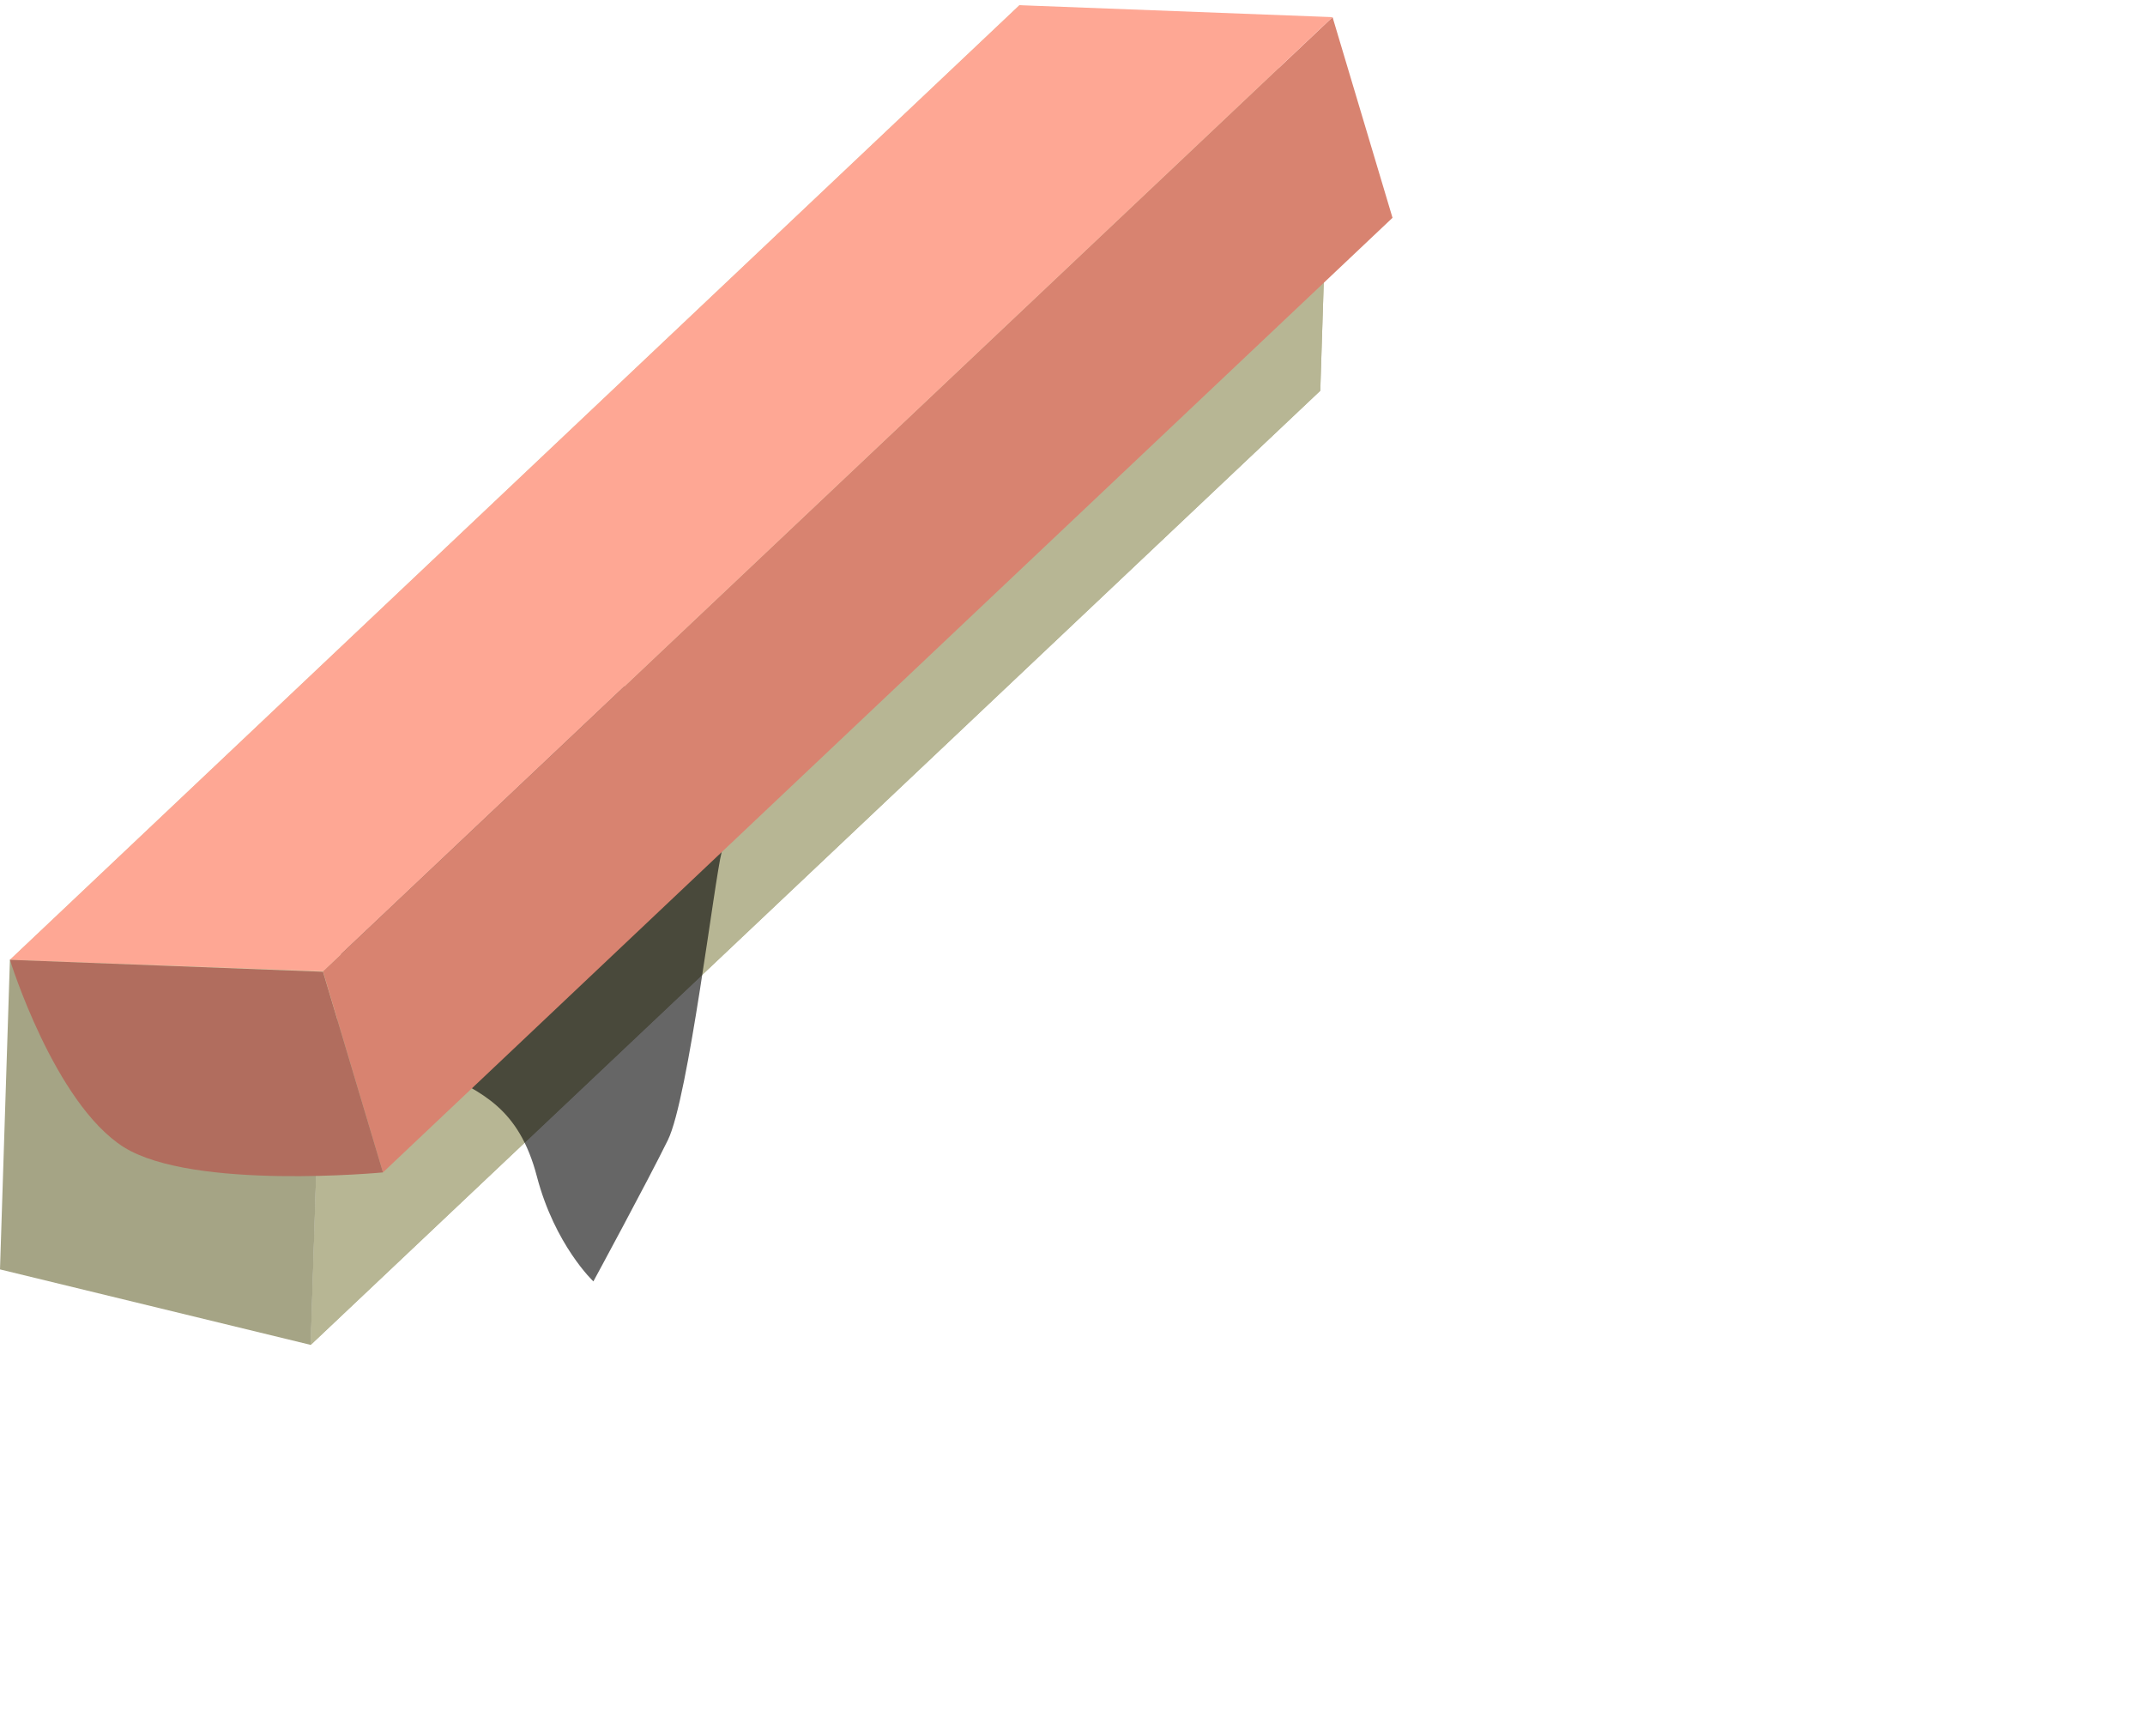
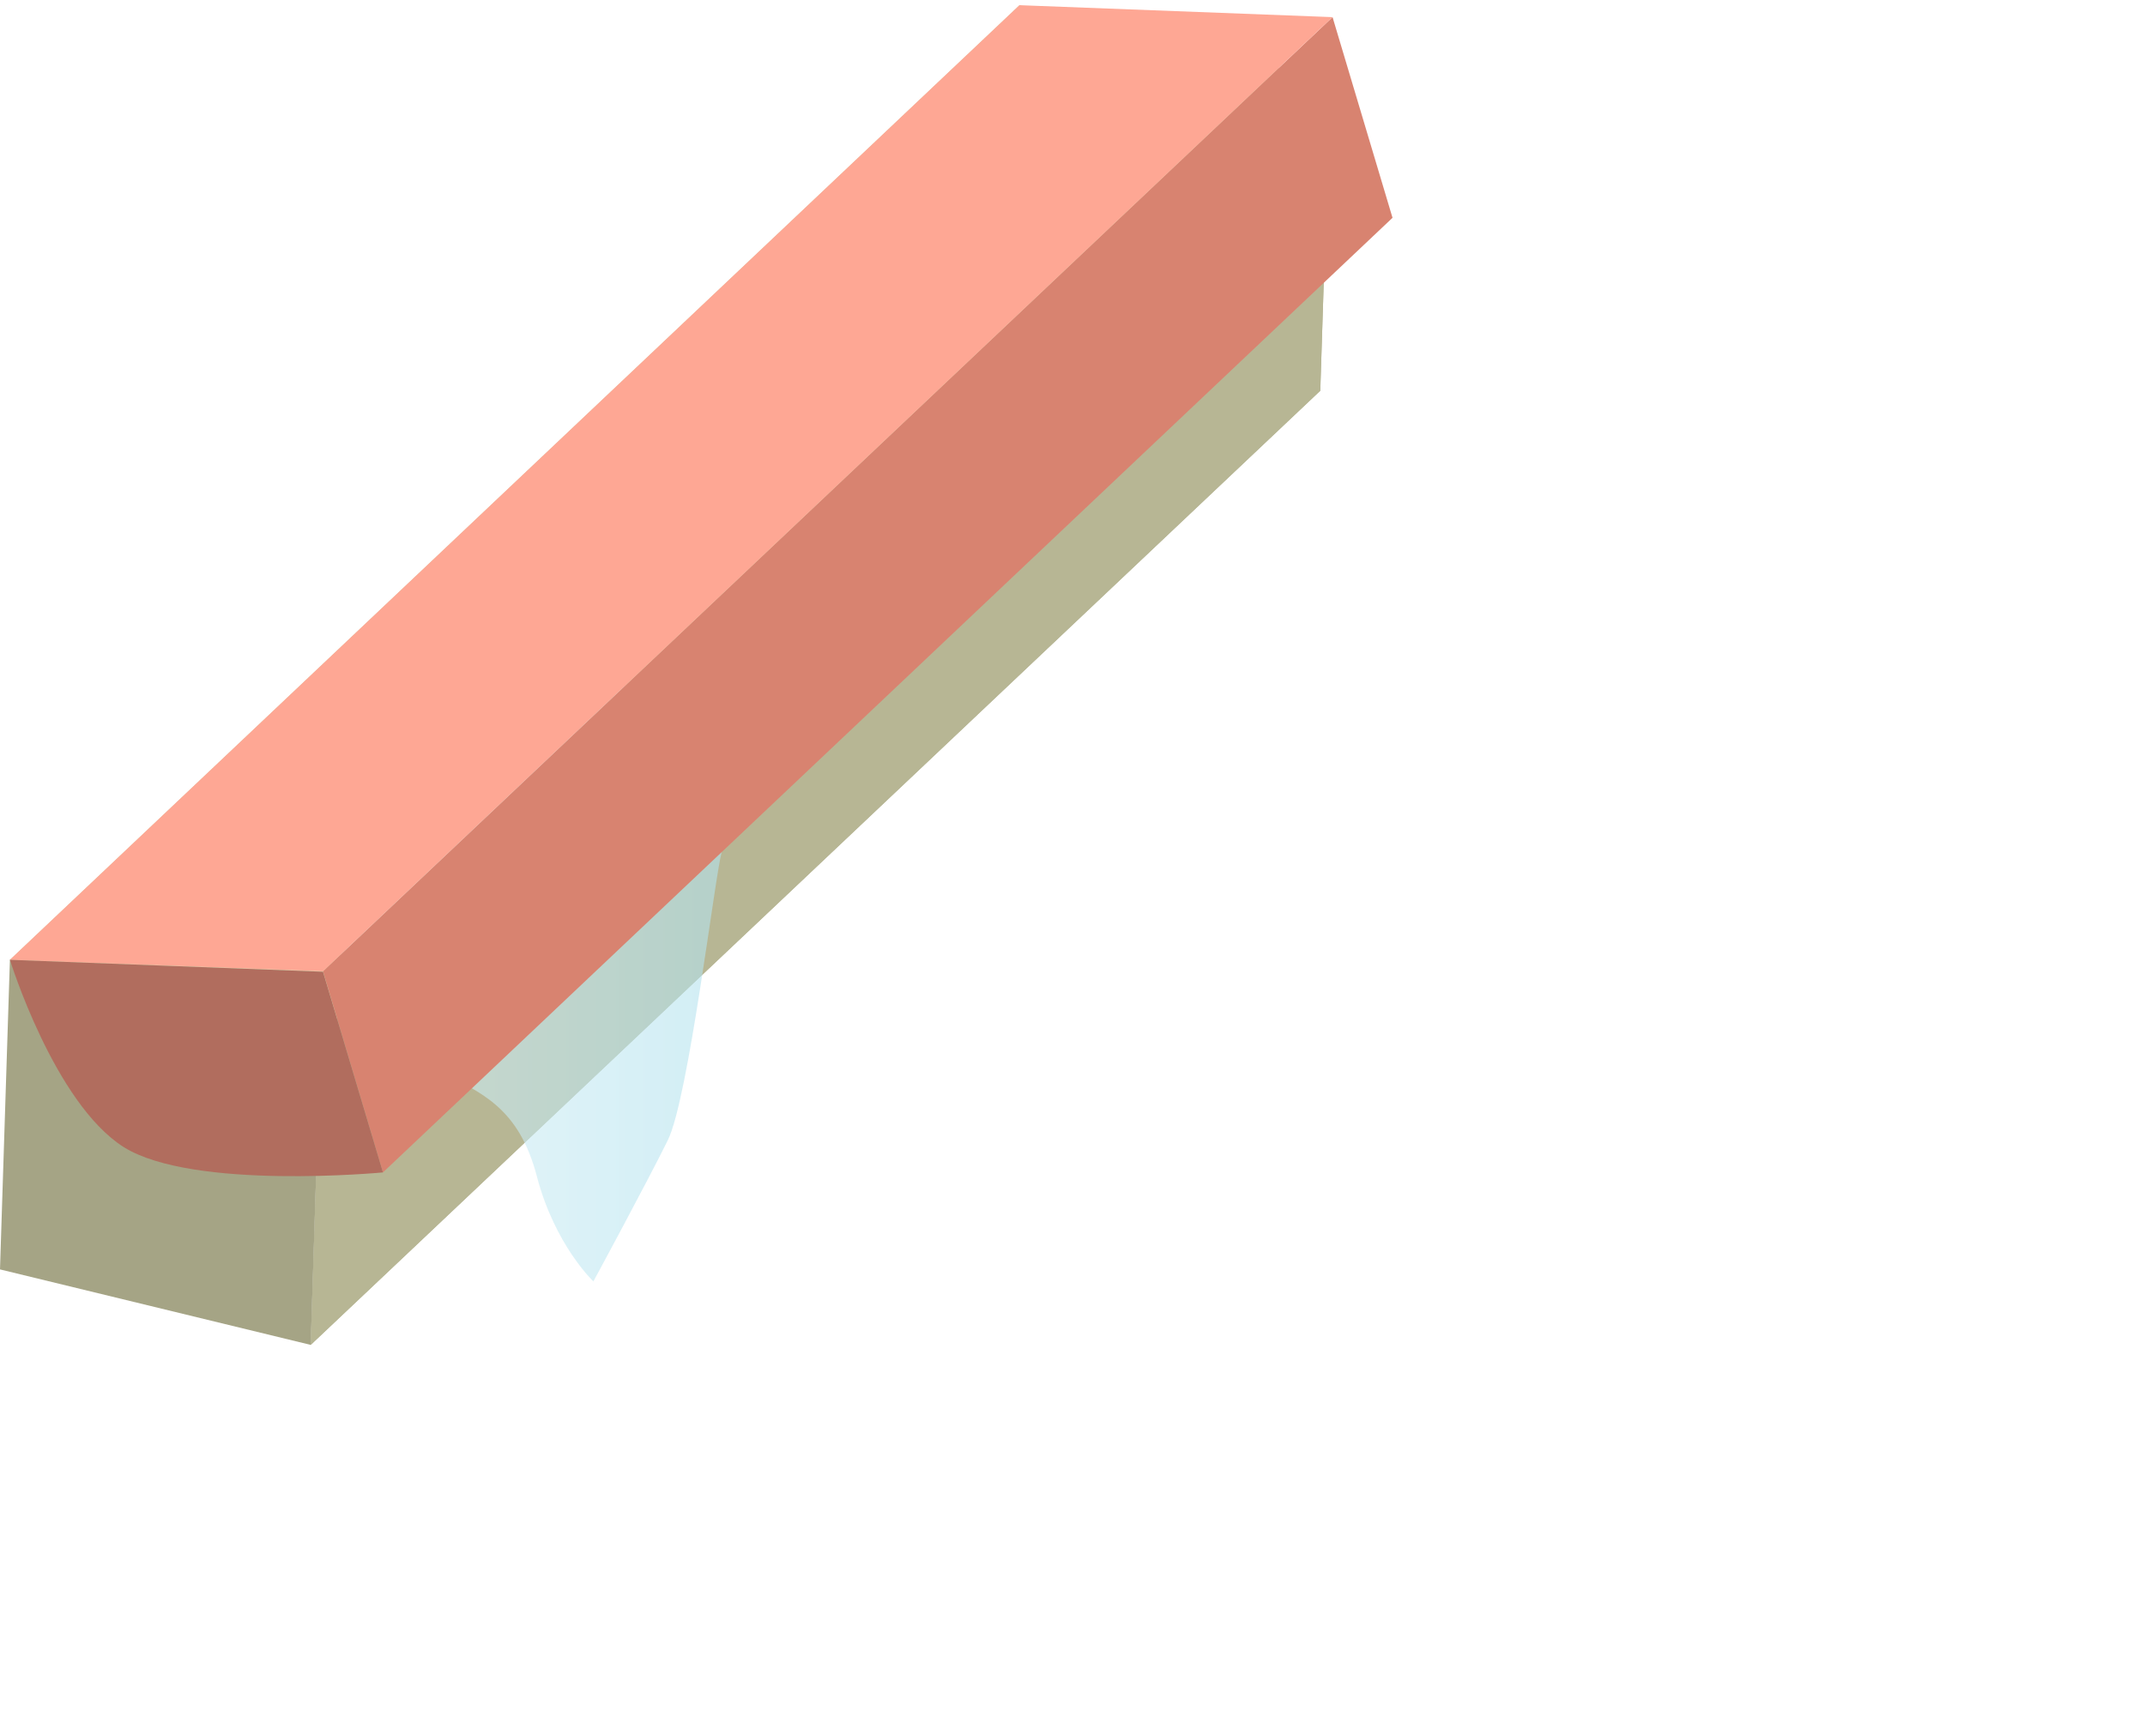
<svg xmlns="http://www.w3.org/2000/svg" width="309" height="250" viewBox="0 0 309 250" fill="none">
  <path d="M46.188 149.117L191.622 11.62L190.194 56.282L44.76 193.711L46.188 149.117Z" fill="#B7B694" />
  <path d="M46.188 149.117L191.622 11.62L190.194 56.282L44.76 193.711L46.188 149.117Z" fill="#B7B694" />
  <path d="M1.429 138.244L146.863 0.747L191.622 11.62L46.188 149.117L1.429 138.244Z" fill="#D5D3AC" />
  <path d="M46.188 149.117L44.759 193.71L0 182.837L1.428 138.244L46.188 149.117Z" fill="#A5A485" />
  <path opacity="0.6" d="M48 125.158C48 125.158 48.516 139.468 50.842 144.416C53.168 149.365 57.172 151.278 63.251 154.313C69.33 157.348 74.749 159.542 77.339 169.439C79.929 179.336 85.48 184.565 85.48 184.565C85.48 184.565 93.238 170.255 96.211 164.21C99.185 158.165 102.938 126.536 103.969 122.684C105 118.833 105 112.507 105 112.507C105 112.507 101.127 111.41 98.406 108.655C95.696 105.9 87.543 95.187 84.581 93.81C81.608 92.433 74.989 95.519 73.131 89.448C71.272 83.377 72.04 79.526 72.04 79.526L48 125.158Z" fill="url(#paint0_linear)" />
  <path d="M46.528 139.895L191.962 2.467L200.601 31.37L55.167 168.867L46.528 139.895Z" fill="#D88370" />
  <path d="M1.429 138.244L146.863 0.747L191.962 2.467L46.528 139.895L1.429 138.244Z" fill="#FEA794" />
  <path d="M1.429 138.244L46.528 139.964L55.167 168.867C55.167 168.867 27.822 171.483 17.822 165.22C7.823 158.889 1.429 138.244 1.429 138.244Z" fill="#B16D5E" />
  <defs>
    <linearGradient id="paint0_linear" x1="48.002" y1="132.029" x2="105.001" y2="132.029" gradientUnits="userSpaceOnUse">
-       <stop offset="0.006" stopColor="#DBF2F7" />
-       <stop offset="1" stopColor="#B3E2EE" />
+       <stop offset="0.006" stop-color="#DBF2F7" />
+       <stop offset="1" stop-color="#B3E2EE" />
    </linearGradient>
  </defs>
</svg>
